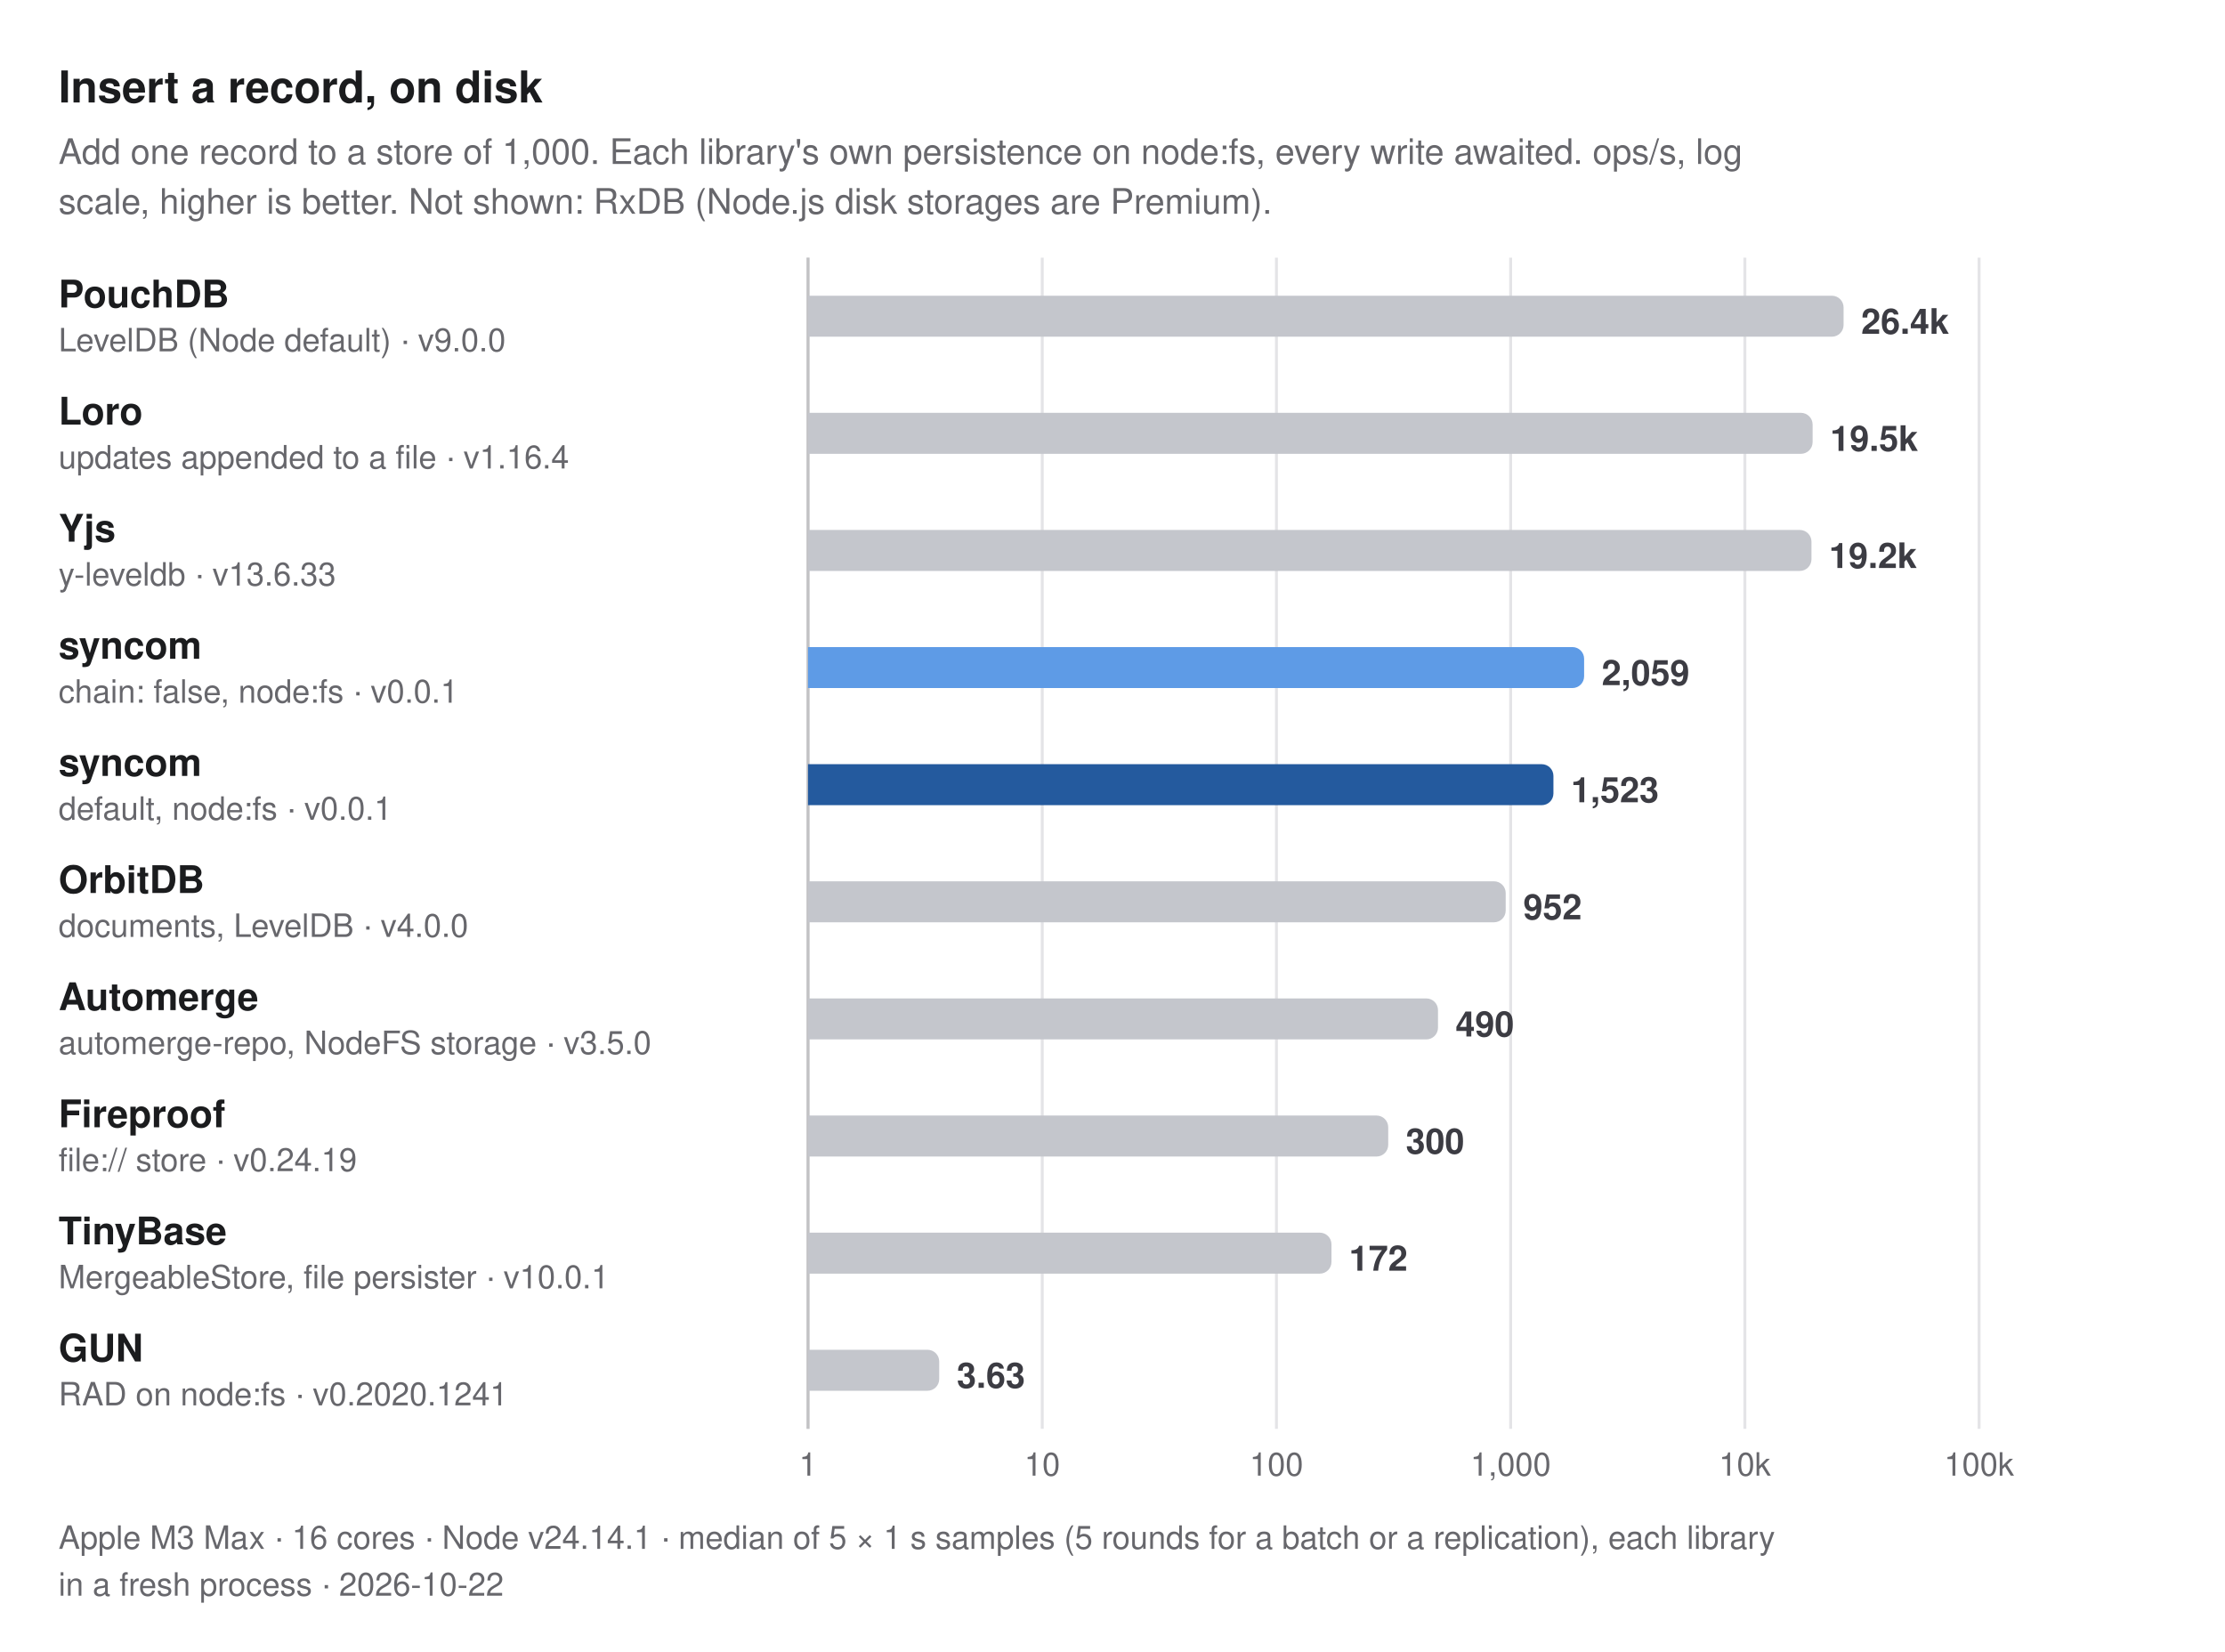
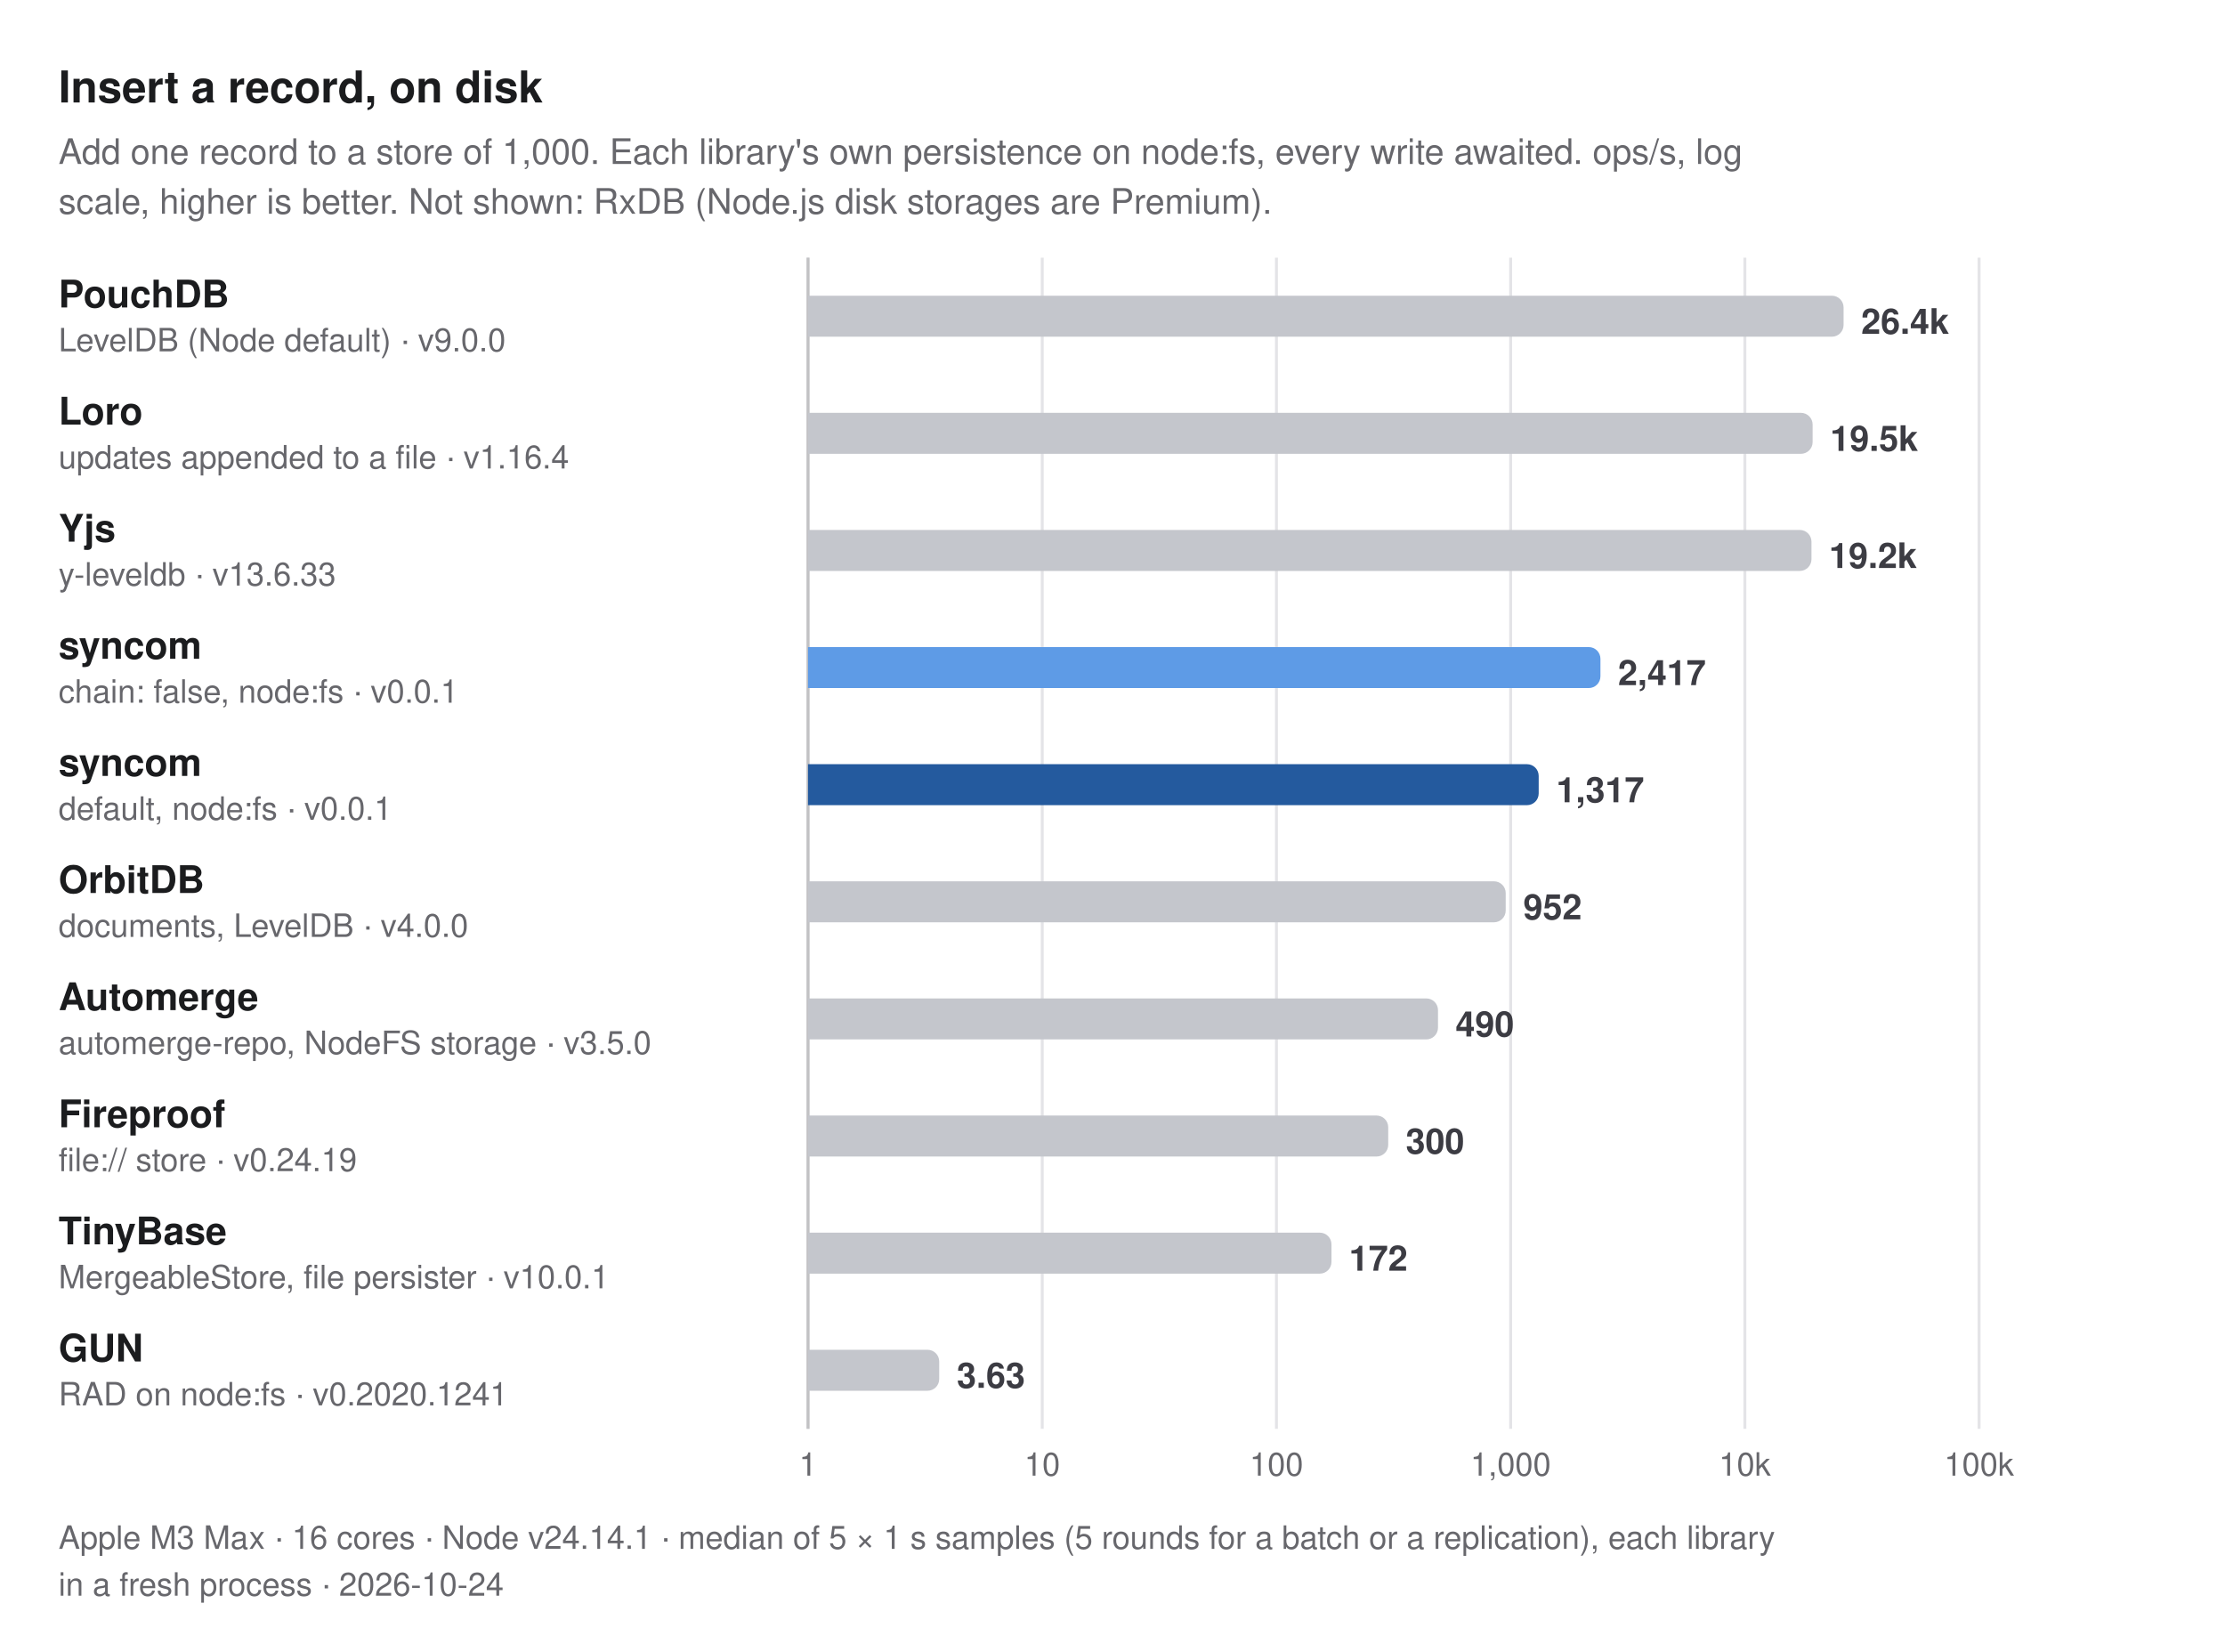
<svg xmlns="http://www.w3.org/2000/svg" width="760" height="564" viewBox="0 0 760 564" role="img" aria-label="Insert a record, on disk. Add one record to a store of 1,000. Each library's own persistence on node:fs, every write awaited. ops/s, log scale, higher is better. Not shown: RxDB (Node.js disk storages are Premium).">
  <style>
  text { font-family: -apple-system, BlinkMacSystemFont, "Segoe UI", Helvetica, Arial, sans-serif; }
  .title { font-size: 15px; font-weight: 700; fill: #1b1c1e; }
  .subtitle, .caption { font-size: 12px; fill: #67676c; }
  .caption { font-size: 11px; }
  .group { font-size: 11px; font-weight: 600; letter-spacing: 0.06em; fill: #67676c; }
  .label { font-size: 13px; font-weight: 600; fill: #1b1c1e; }
  .label.primary, .label.secondary { font-weight: 700; }
  .sublabel { font-size: 11px; fill: #67676c; }
  .value { font-size: 12px; font-weight: 600; fill: #3c3c43; font-variant-numeric: tabular-nums; }
  .value.small { font-size: 10px; }
  .legend { font-size: 11px; fill: #3c3c43; }
  .tick { font-size: 11px; fill: #67676c; font-variant-numeric: tabular-nums; }
  .grid { stroke: #e4e4e7; stroke-width: 1; }
  .axis { stroke: #c2c2c4; stroke-width: 1; }
  .ref { stroke: #67676c; stroke-width: 1; stroke-dasharray: 3 3; }
  .bar { fill: #c4c6cc; }
  .bar.primary { fill: #245a9e; }
  .bar.secondary { fill: #5e9be6; }
  @media (prefers-color-scheme: dark) {
    .title, .label { fill: #dfdfd6; }
    .subtitle, .caption, .group, .sublabel, .tick { fill: #98989f; }
    .value, .legend { fill: #c2c2c4; }
    .grid { stroke: #2e2e32; }
    .axis { stroke: #48484c; }
    .ref { stroke: #98989f; }
    .bar { fill: #46474e; }
    .bar.primary { fill: #8dbcf2; }
    .bar.secondary { fill: #3d7bd0; }
  }
</style>
  <text class="title" x="20" y="35">Insert a record, on disk</text>
  <text class="subtitle" x="20" y="56">Add one record to a store of 1,000. Each library's own persistence on node:fs, every write awaited. ops/s, log</text>
  <text class="subtitle" x="20" y="73">scale, higher is better. Not shown: RxDB (Node.js disk storages are Premium).</text>
  <line class="grid" x1="276" y1="88" x2="276" y2="488" />
  <text class="tick" x="276" y="504" text-anchor="middle">1</text>
  <line class="grid" x1="356" y1="88" x2="356" y2="488" />
  <text class="tick" x="356" y="504" text-anchor="middle">10</text>
  <line class="grid" x1="436" y1="88" x2="436" y2="488" />
  <text class="tick" x="436" y="504" text-anchor="middle">100</text>
  <line class="grid" x1="516" y1="88" x2="516" y2="488" />
  <text class="tick" x="516" y="504" text-anchor="middle">1,000</text>
  <line class="grid" x1="596" y1="88" x2="596" y2="488" />
  <text class="tick" x="596" y="504" text-anchor="middle">10k</text>
  <line class="grid" x1="676" y1="88" x2="676" y2="488" />
  <text class="tick" x="676" y="504" text-anchor="middle">100k</text>
  <line class="axis" x1="276" y1="88" x2="276" y2="488" />
  <g>
    <text class="label" x="20" y="105">PouchDB</text>
    <text class="sublabel" x="20" y="120">LevelDB (Node default) · v9.0.0</text>
    <path class="bar" d="M276,101H625.718A4,4 0 0 1 629.718,105V111A4,4 0 0 1 625.718,115H276Z" />
    <text class="value" x="635.718" y="114">26.4k</text>
  </g>
  <g>
    <text class="label" x="20" y="145">Loro</text>
    <text class="sublabel" x="20" y="160">updates appended to a file · v1.16.4</text>
    <path class="bar" d="M276,141H615.14A4,4 0 0 1 619.14,145V151A4,4 0 0 1 615.14,155H276Z" />
    <text class="value" x="625.14" y="154">19.5k</text>
  </g>
  <g>
    <text class="label" x="20" y="185">Yjs</text>
    <text class="sublabel" x="20" y="200">y-leveldb · v13.6.33</text>
    <path class="bar" d="M276,181H614.749A4,4 0 0 1 618.749,185V191A4,4 0 0 1 614.749,195H276Z" />
    <text class="value" x="624.749" y="194">19.2k</text>
  </g>
  <g>
    <text class="label secondary" x="20" y="225">syncom</text>
    <text class="sublabel" x="20" y="240">chain: false, node:fs · v0.0.1</text>
-     <path class="bar secondary" d="M276,221H537.092A4,4 0 0 1 541.092,225V231A4,4 0 0 1 537.092,235H276Z" />
-     <text class="value" x="547.092" y="234">2,059</text>
+     <path class="bar secondary" d="M276,221H542.667A4,4 0 0 1 546.667,225V231A4,4 0 0 1 542.667,235H276Z" />
+     <text class="value" x="552.667" y="234">2,417</text>
  </g>
  <g>
    <text class="label primary" x="20" y="265">syncom</text>
    <text class="sublabel" x="20" y="280">default, node:fs · v0.0.1</text>
-     <path class="bar primary" d="M276,261H526.611A4,4 0 0 1 530.611,265V271A4,4 0 0 1 526.611,275H276Z" />
-     <text class="value" x="536.611" y="274">1,523</text>
+     <path class="bar primary" d="M276,261H521.576A4,4 0 0 1 525.576,265V271A4,4 0 0 1 521.576,275H276Z" />
+     <text class="value" x="531.576" y="274">1,317</text>
  </g>
  <g>
    <text class="label" x="20" y="305">OrbitDB</text>
    <text class="sublabel" x="20" y="320">documents, LevelDB · v4.0.0</text>
    <path class="bar" d="M276,301H510.305A4,4 0 0 1 514.305,305V311A4,4 0 0 1 510.305,315H276Z" />
    <text class="value" x="520.305" y="314">952</text>
  </g>
  <g>
    <text class="label" x="20" y="345">Automerge</text>
    <text class="sublabel" x="20" y="360">automerge-repo, NodeFS storage · v3.5.0</text>
    <path class="bar" d="M276,341H487.181A4,4 0 0 1 491.181,345V351A4,4 0 0 1 487.181,355H276Z" />
    <text class="value" x="497.181" y="354">490</text>
  </g>
  <g>
    <text class="label" x="20" y="385">Fireproof</text>
    <text class="sublabel" x="20" y="400">file:// store · v0.24.19</text>
    <path class="bar" d="M276,381H470.18A4,4 0 0 1 474.18,385V391A4,4 0 0 1 470.18,395H276Z" />
    <text class="value" x="480.18" y="394">300</text>
  </g>
  <g>
    <text class="label" x="20" y="425">TinyBase</text>
    <text class="sublabel" x="20" y="440">MergeableStore, file persister · v10.0.1</text>
    <path class="bar" d="M276,421H450.797A4,4 0 0 1 454.797,425V431A4,4 0 0 1 450.797,435H276Z" />
    <text class="value" x="460.797" y="434">172</text>
  </g>
  <g>
    <text class="label" x="20" y="465">GUN</text>
    <text class="sublabel" x="20" y="480">RAD on node:fs · v0.2020.1241</text>
    <path class="bar" d="M276,461H316.811A4,4 0 0 1 320.811,465V471A4,4 0 0 1 316.811,475H276Z" />
    <text class="value" x="326.811" y="474">3.63</text>
  </g>
  <text class="caption" x="20" y="529">Apple M3 Max · 16 cores · Node v24.14.1 · median of 5 × 1 s samples (5 rounds for a batch or a replication), each library</text>
-   <text class="caption" x="20" y="545">in a fresh process · 2026-10-22</text>
+   <text class="caption" x="20" y="545">in a fresh process · 2026-10-24</text>
</svg>
